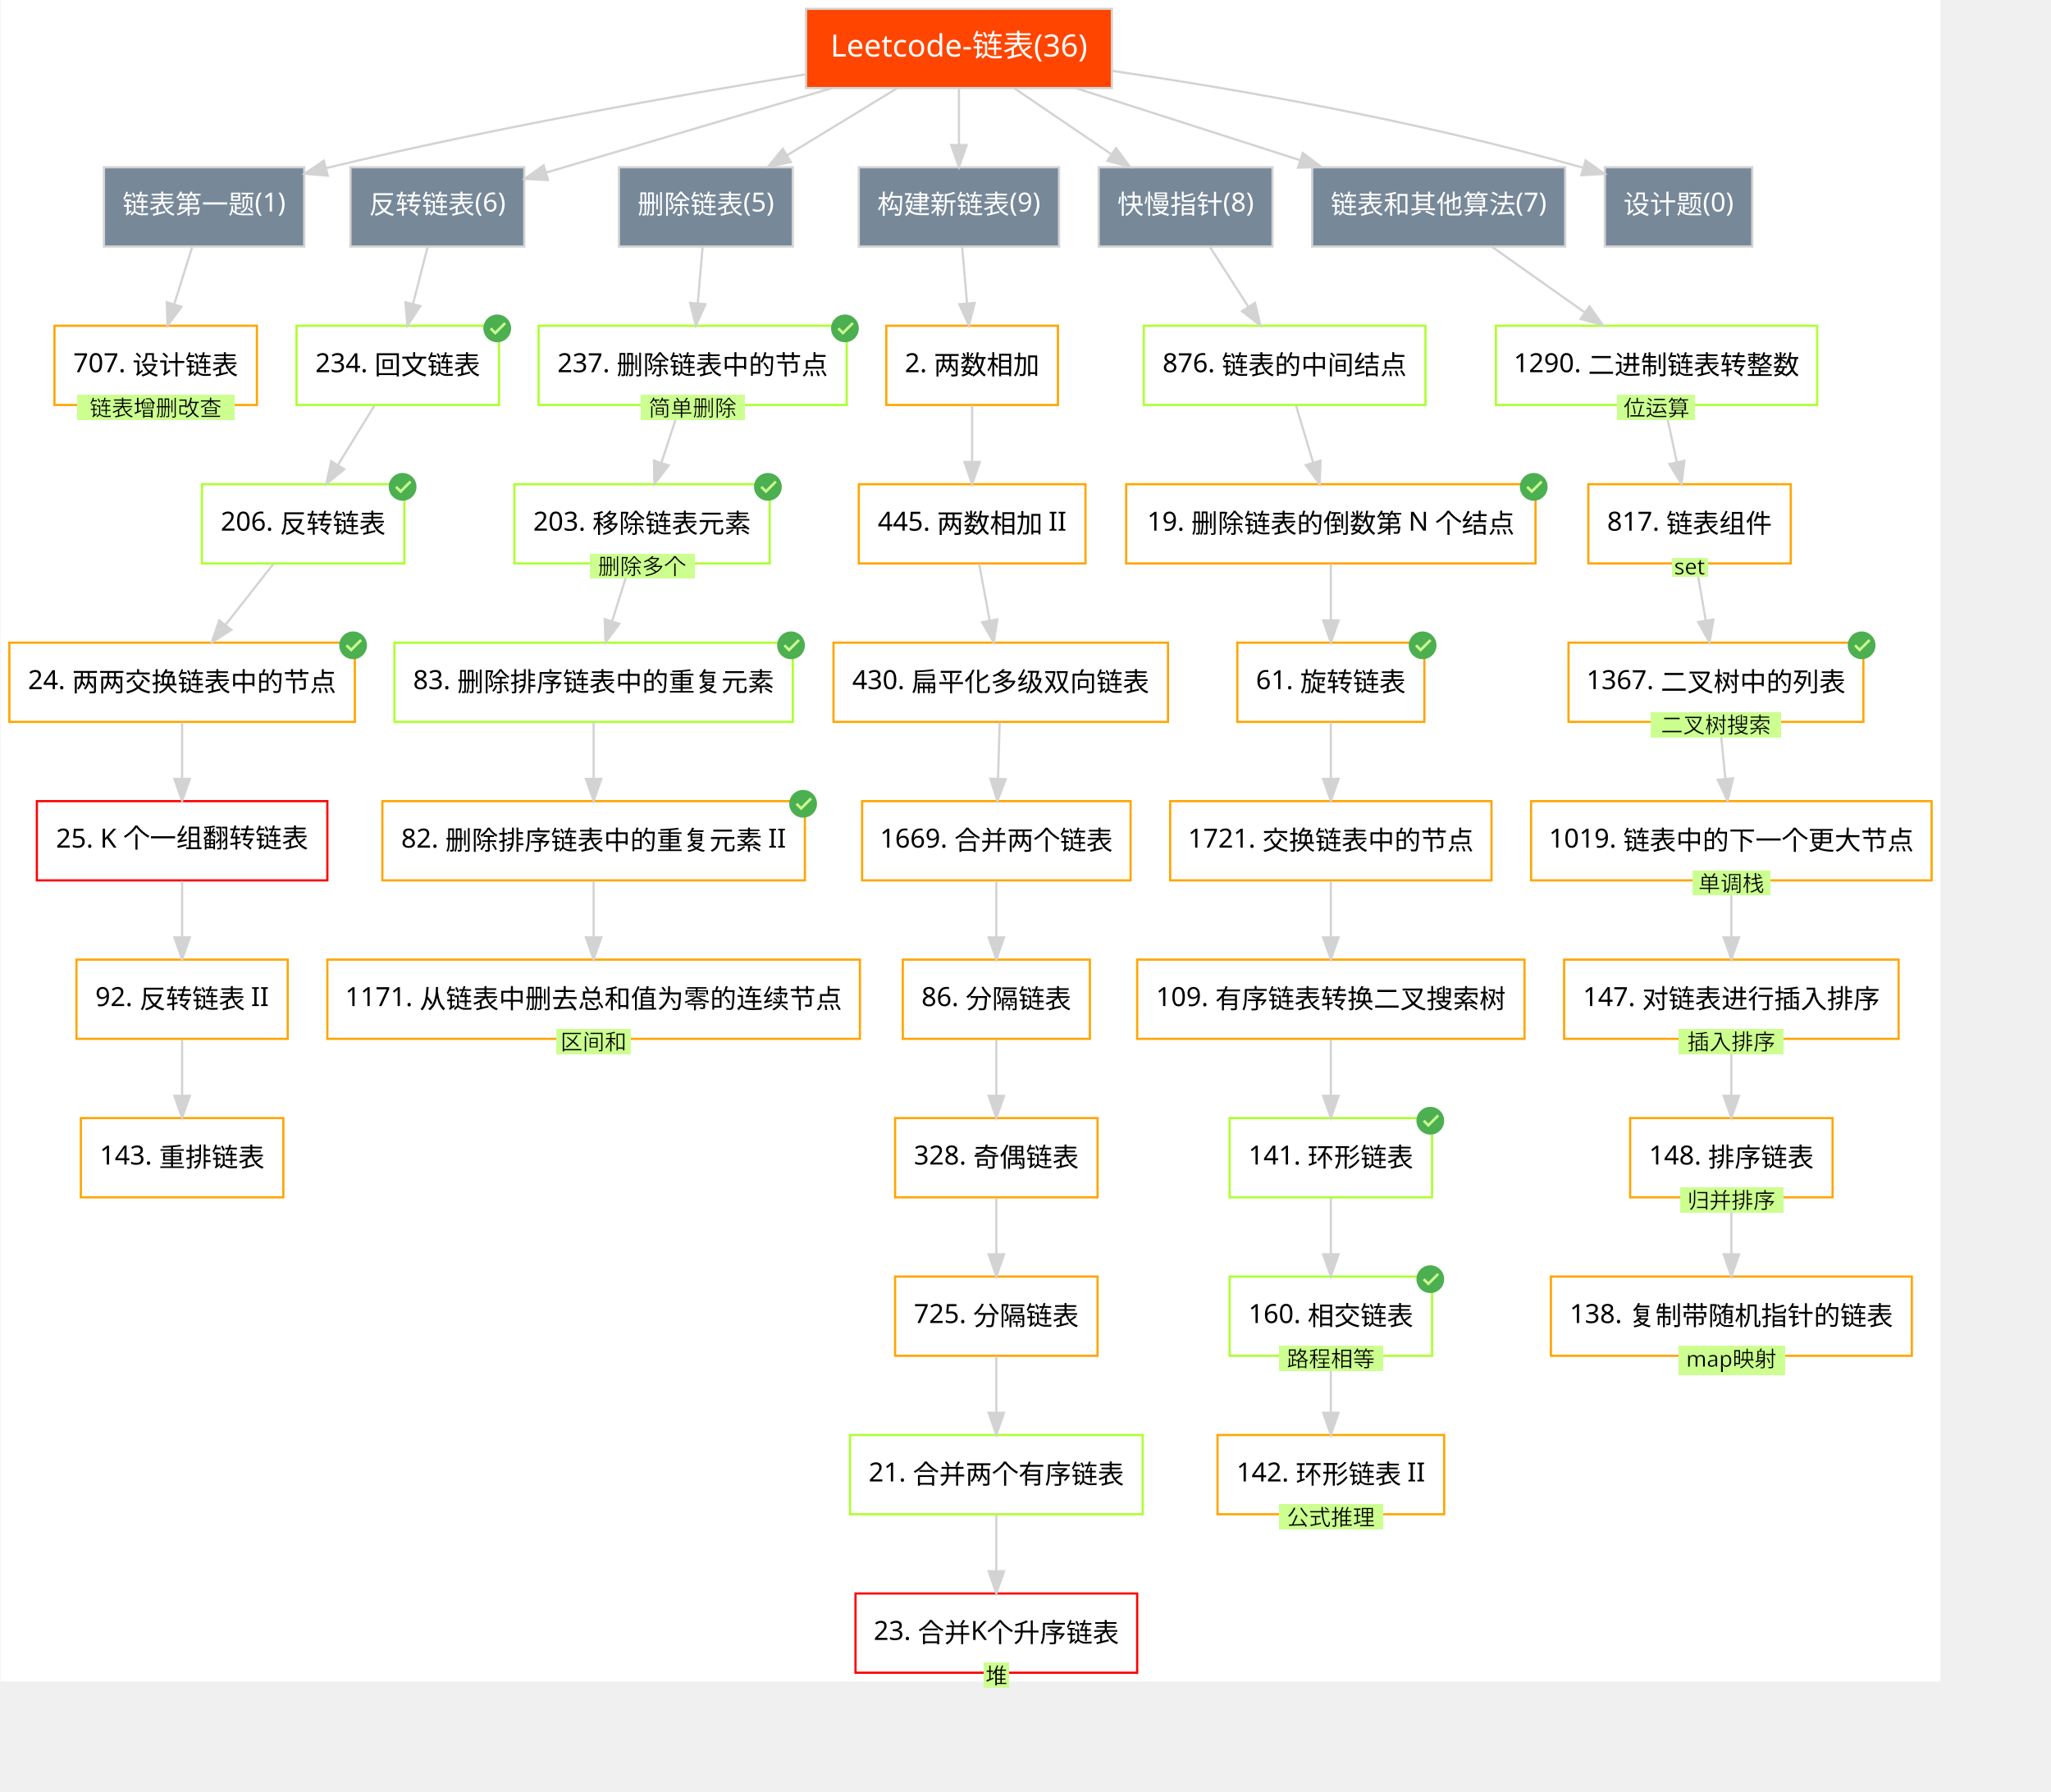
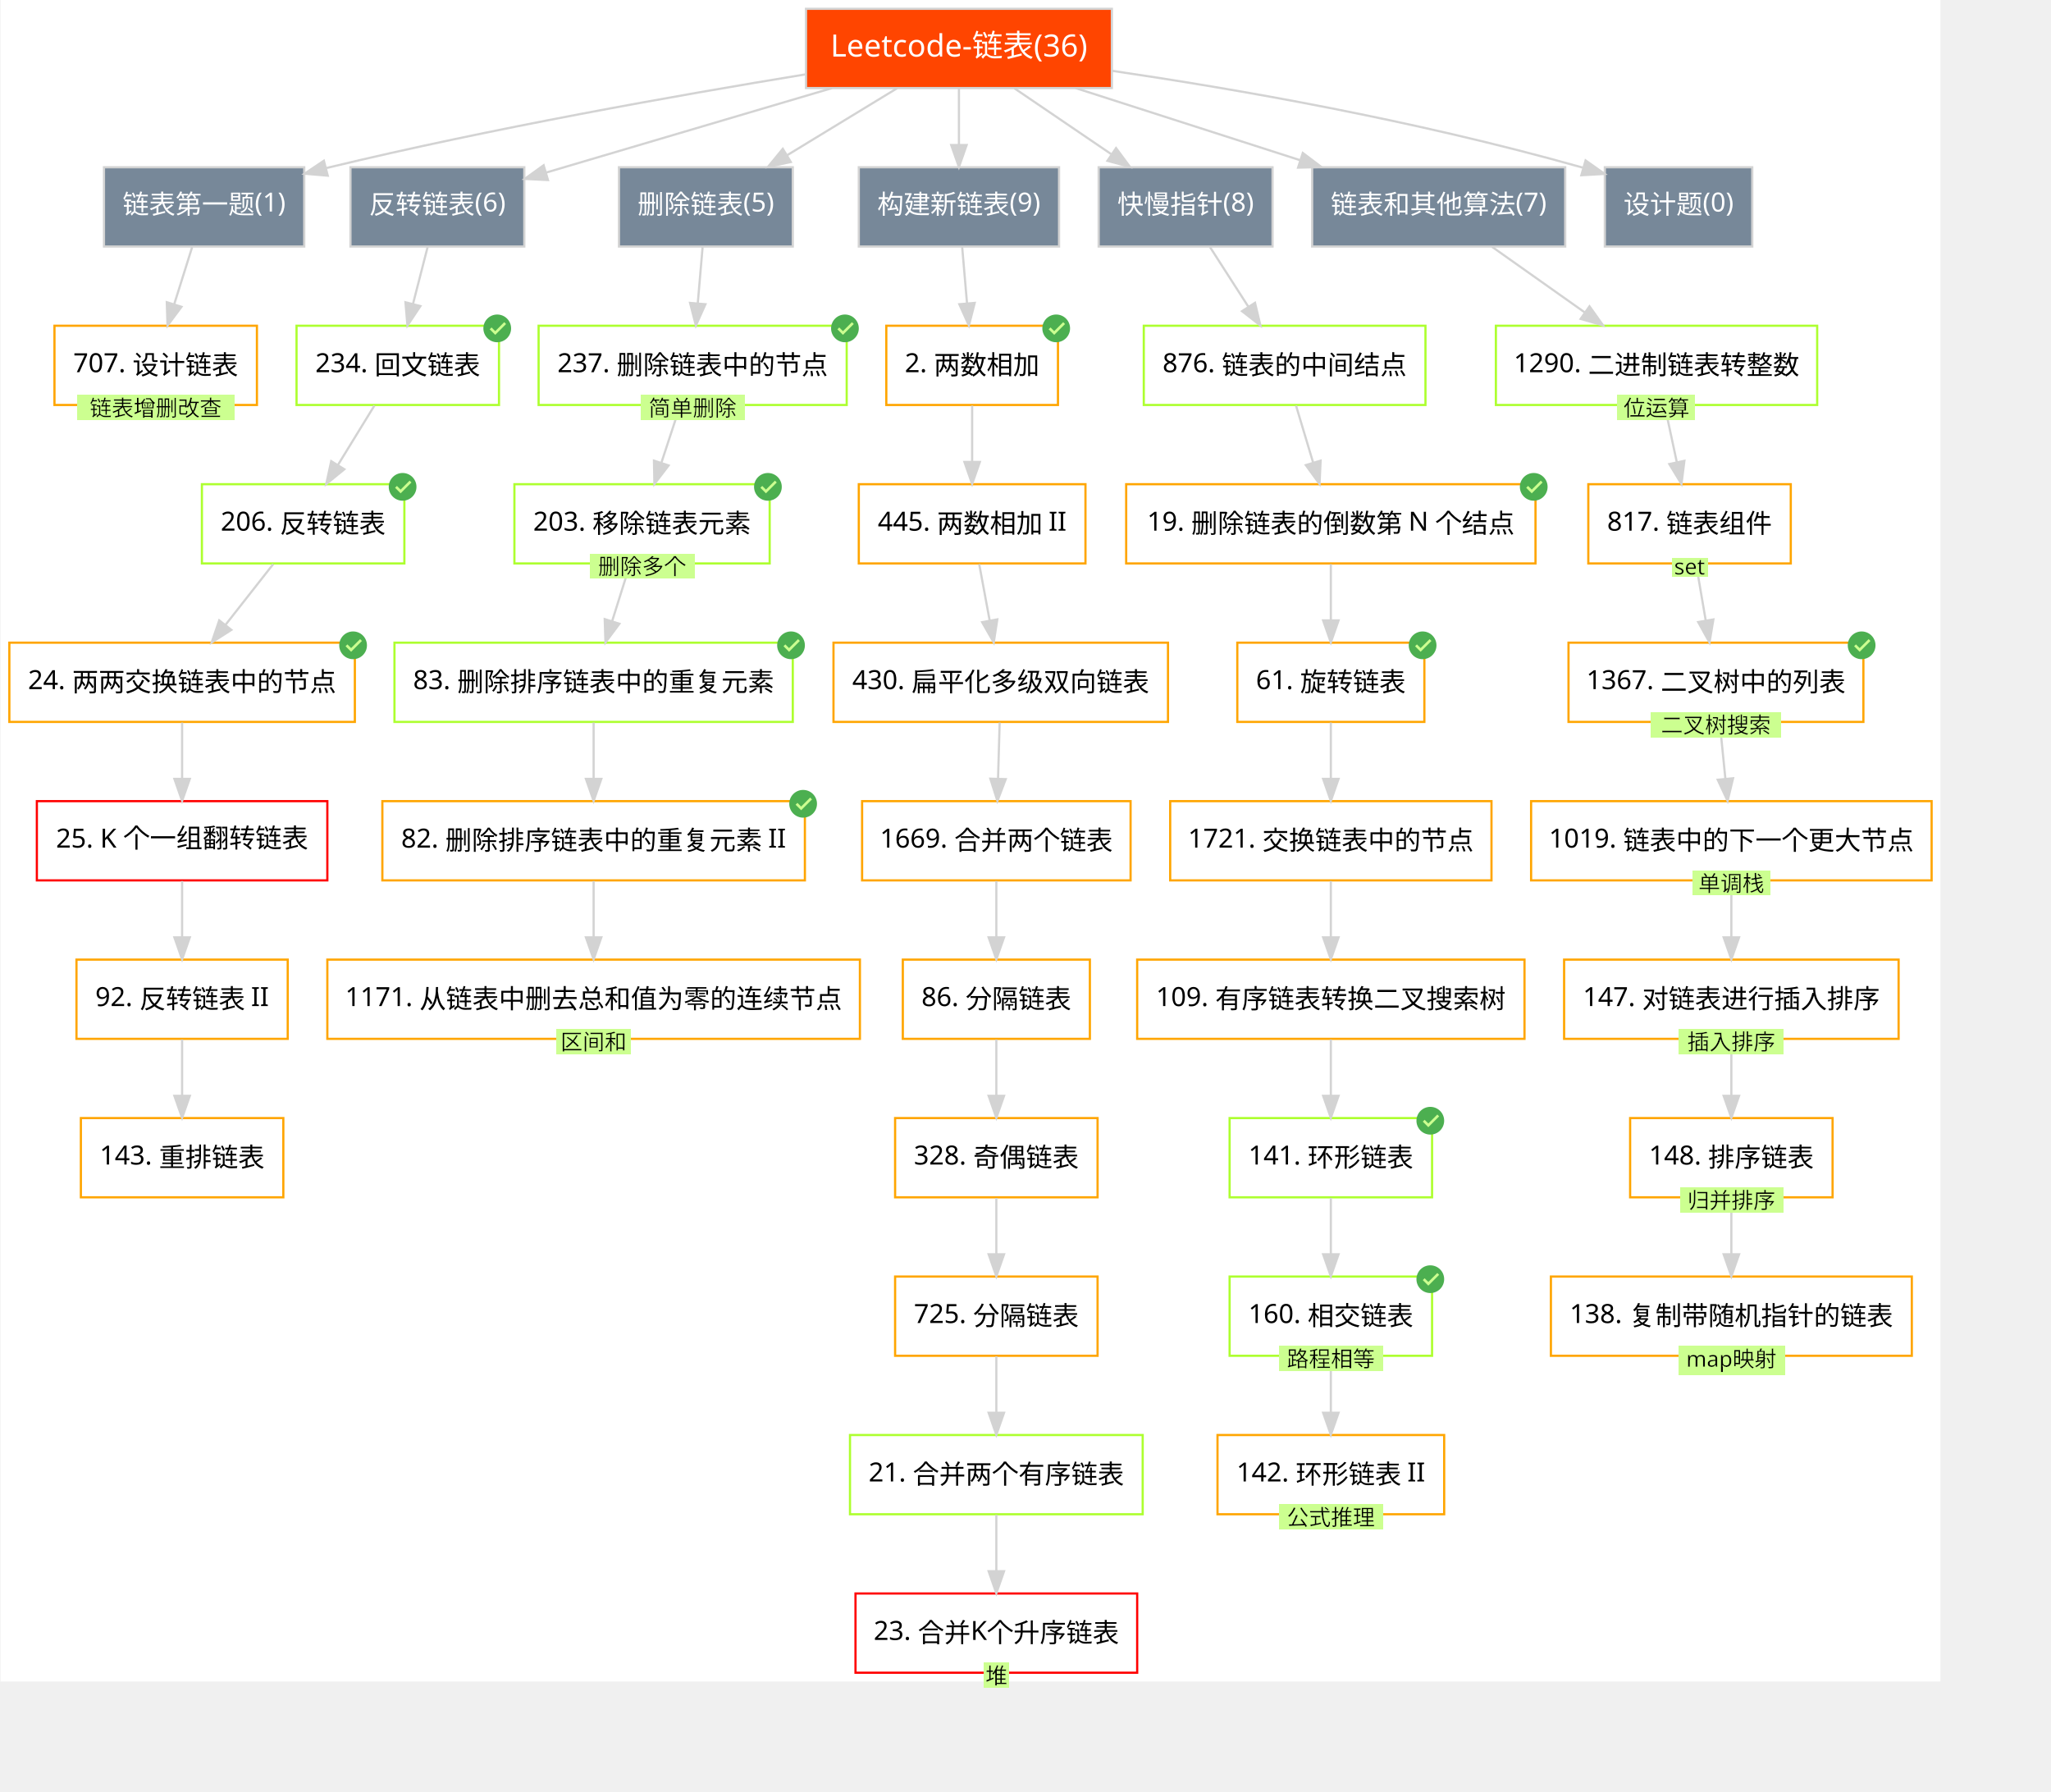
<svg xmlns="http://www.w3.org/2000/svg" xmlns:xlink="http://www.w3.org/1999/xlink" height="814pt" viewBox="0.00 0.00 931.5 814.0" width="932pt">
  <g class="graph" id="graph0" transform="scale(1 1) rotate(0) translate(4 760)">
    <polygon fill="white" points="-4,4 -4,-760 877.5,-760 877.5,4 -4,4" stroke="transparent" />
    <g class="node" id="node1">
      <g id="a_node1">
        <a target="_parent" xlink:href="https://leetcode-cn.com/tag/linked-list" xlink:title="Leetcode-链表(36)">
          <polygon fill="orangered" points="501,-756 362,-756 362,-720 501,-720 501,-756" stroke="lightgrey" />
          <text fill="white" font-family="Microsoft YaHei" font-size="14.00" text-anchor="middle" x="431.5" y="-734.3">
      Leetcode-链表(36)
     </text>
        </a>
      </g>
    </g>
    <g class="node" id="node2">
      <polygon fill="lightslategray" points="134,-684 43,-684 43,-648 134,-648 134,-684" stroke="lightgrey" />
      <text fill="white" font-family="Microsoft YaHei" font-size="12.00" text-anchor="middle" x="88.5" y="-662.9">
    链表第一题(1)
   </text>
    </g>
    <g class="edge" id="edge1">
      <path d="M361.71,-726.2C303.53,-716.69 218.65,-701.63 145.5,-684 145.04,-683.89 144.57,-683.77 144.1,-683.66" fill="none" stroke="lightgrey" />
      <polygon fill="lightgrey" points="144.68,-680.19 134.12,-681.07 142.92,-686.97 144.68,-680.19" stroke="lightgrey" />
    </g>
    <g class="node" id="node4">
      <polygon fill="lightslategray" points="234,-684 155,-684 155,-648 234,-648 234,-684" stroke="lightgrey" />
      <text fill="white" font-family="Microsoft YaHei" font-size="12.00" text-anchor="middle" x="194.5" y="-662.9">
    反转链表(6)
   </text>
    </g>
    <g class="edge" id="edge3">
      <path d="M373.83,-719.97C334.08,-708.23 281.81,-692.79 243.96,-681.61" fill="none" stroke="lightgrey" />
      <polygon fill="lightgrey" points="244.76,-678.2 234.18,-678.72 242.78,-684.91 244.76,-678.2" stroke="lightgrey" />
    </g>
    <g class="node" id="node11">
      <polygon fill="lightslategray" points="356,-684 277,-684 277,-648 356,-648 356,-684" stroke="lightgrey" />
      <text fill="white" font-family="Microsoft YaHei" font-size="12.00" text-anchor="middle" x="316.5" y="-662.9">
    删除链表(5)
   </text>
    </g>
    <g class="edge" id="edge10">
      <path d="M403.37,-719.88C388.33,-710.72 369.63,-699.34 353.44,-689.48" fill="none" stroke="lightgrey" />
      <polygon fill="lightgrey" points="355.1,-686.4 344.74,-684.19 351.46,-692.38 355.1,-686.4" stroke="lightgrey" />
    </g>
    <g class="node" id="node17">
      <polygon fill="lightslategray" points="477,-684 386,-684 386,-648 477,-648 477,-684" stroke="lightgrey" />
      <text fill="white" font-family="Microsoft YaHei" font-size="12.00" text-anchor="middle" x="431.5" y="-662.9">
    构建新链表(9)
   </text>
    </g>
    <g class="edge" id="edge16">
      <path d="M431.5,-719.7C431.5,-711.98 431.5,-702.71 431.5,-694.11" fill="none" stroke="lightgrey" />
      <polygon fill="lightgrey" points="435,-694.1 431.5,-684.1 428,-694.1 435,-694.1" stroke="lightgrey" />
    </g>
    <g class="node" id="node27">
      <polygon fill="lightslategray" points="574,-684 495,-684 495,-648 574,-648 574,-684" stroke="lightgrey" />
      <text fill="white" font-family="Microsoft YaHei" font-size="12.00" text-anchor="middle" x="534.5" y="-662.9">
    快慢指针(8)
   </text>
    </g>
    <g class="edge" id="edge26">
      <path d="M456.7,-719.88C469.91,-710.89 486.29,-699.76 500.61,-690.03" fill="none" stroke="lightgrey" />
      <polygon fill="lightgrey" points="502.9,-692.71 509.21,-684.19 498.97,-686.92 502.9,-692.71" stroke="lightgrey" />
    </g>
    <g class="node" id="node36">
      <polygon fill="lightslategray" points="707,-684 592,-684 592,-648 707,-648 707,-684" stroke="lightgrey" />
      <text fill="white" font-family="Microsoft YaHei" font-size="12.00" text-anchor="middle" x="649.5" y="-662.9">
    链表和其他算法(7)
   </text>
    </g>
    <g class="edge" id="edge35">
      <path d="M484.55,-719.97C515.27,-710.1 554.14,-697.62 586.42,-687.25" fill="none" stroke="lightgrey" />
      <polygon fill="lightgrey" points="587.76,-690.5 596.21,-684.11 585.62,-683.84 587.76,-690.5" stroke="lightgrey" />
    </g>
    <g class="node" id="node44">
      <polygon fill="lightslategray" points="792,-684 725,-684 725,-648 792,-648 792,-684" stroke="lightgrey" />
      <text fill="white" font-family="Microsoft YaHei" font-size="12.00" text-anchor="middle" x="758.5" y="-662.9">
    设计题(0)
   </text>
    </g>
    <g class="edge" id="edge43">
      <path d="M501.23,-727.81C556.88,-719.6 636.81,-705.87 714.9,-683.86" fill="none" stroke="lightgrey" />
      <polygon fill="lightgrey" points="716.26,-687.11 724.91,-680.99 714.33,-680.38 716.26,-687.11" stroke="lightgrey" />
    </g>
    <g class="node" id="node3">
      <g id="a_node3">
        <a target="_parent" xlink:href="https://leetcode-cn.com/problems/design-linked-list" xlink:title="707. 设计链表">
          <polygon fill="none" points="112.5,-612 20.5,-612 20.5,-576 112.5,-576 112.5,-612" stroke="orange" />
          <text font-family="Microsoft YaHei" font-size="12.00" text-anchor="middle" x="66.5" y="-590.9">
      707. 设计链表
     </text>
        </a>
      </g>
    </g>
    <g class="edge" id="edge2">
      <path d="M83.06,-647.7C80.61,-639.9 77.66,-630.51 74.93,-621.83" fill="none" stroke="lightgrey" />
      <polygon fill="lightgrey" points="78.21,-620.59 71.88,-612.1 71.54,-622.69 78.21,-620.59" stroke="lightgrey" />
    </g>
    <g class="node" id="node5">
      <g id="a_node5">
        <a target="_parent" xlink:href="https://leetcode-cn.com/problems/palindrome-linked-list" xlink:title="234. 回文链表">
          <polygon fill="none" points="222.5,-612 130.5,-612 130.5,-576 222.5,-576 222.5,-612" stroke="greenyellow" />
          <text font-family="Microsoft YaHei" font-size="12.00" text-anchor="middle" x="176.5" y="-590.9">
      234. 回文链表
     </text>
        </a>
      </g>
      <g transform="translate(214.5, -618.0) scale(0.3)">
        <circle cx="24" cy="24" fill="#4caf50" r="21" />
        <polygon fill="#ccff90" points="34.6,14.6 21,28.2 15.4,22.6 12.6,25.4 21,33.8 37.4,17.4" />
      </g>
    </g>
    <g class="edge" id="edge4">
      <path d="M190.05,-647.7C188.05,-639.9 185.63,-630.51 183.4,-621.83" fill="none" stroke="lightgrey" />
      <polygon fill="lightgrey" points="186.78,-620.92 180.9,-612.1 180,-622.66 186.78,-620.92" stroke="lightgrey" />
    </g>
    <g class="node" id="node6">
      <g id="a_node6">
        <a target="_parent" xlink:href="https://leetcode-cn.com/problems/reverse-linked-list" xlink:title="206. 反转链表">
          <polygon fill="none" points="179.5,-540 87.5,-540 87.5,-504 179.5,-504 179.5,-540" stroke="greenyellow" />
          <text font-family="Microsoft YaHei" font-size="12.00" text-anchor="middle" x="133.5" y="-518.9">
      206. 反转链表
     </text>
        </a>
      </g>
      <g transform="translate(171.5, -546.0) scale(0.3)">
        <circle cx="24" cy="24" fill="#4caf50" r="21" />
        <polygon fill="#ccff90" points="34.6,14.6 21,28.2 15.4,22.6 12.6,25.4 21,33.8 37.4,17.4" />
      </g>
    </g>
    <g class="edge" id="edge5">
      <path d="M165.87,-575.7C160.87,-567.56 154.81,-557.69 149.29,-548.7" fill="none" stroke="lightgrey" />
      <polygon fill="lightgrey" points="152.22,-546.79 144.01,-540.1 146.26,-550.46 152.22,-546.79" stroke="lightgrey" />
    </g>
    <g class="node" id="node7">
      <g id="a_node7">
        <a target="_parent" xlink:href="https://leetcode-cn.com/problems/swap-nodes-in-pairs" xlink:title="24. 两两交换链表中的节点">
          <polygon fill="none" points="157,-468 0,-468 0,-432 157,-432 157,-468" stroke="orange" />
          <text font-family="Microsoft YaHei" font-size="12.00" text-anchor="middle" x="78.5" y="-446.9">
      24. 两两交换链表中的节点
     </text>
        </a>
      </g>
      <g transform="translate(149.0, -474.0) scale(0.3)">
        <circle cx="24" cy="24" fill="#4caf50" r="21" />
        <polygon fill="#ccff90" points="34.6,14.6 21,28.2 15.4,22.6 12.6,25.4 21,33.8 37.4,17.4" />
      </g>
    </g>
    <g class="edge" id="edge6">
      <path d="M119.9,-503.7C113.38,-495.39 105.43,-485.28 98.25,-476.14" fill="none" stroke="lightgrey" />
      <polygon fill="lightgrey" points="100.87,-473.81 91.94,-468.1 95.37,-478.13 100.87,-473.81" stroke="lightgrey" />
    </g>
    <g class="node" id="node8">
      <g id="a_node8">
        <a target="_parent" xlink:href="https://leetcode-cn.com/problems/reverse-nodes-in-k-group" xlink:title="25. K 个一组翻转链表">
          <polygon fill="none" points="144.5,-396 12.5,-396 12.5,-360 144.5,-360 144.5,-396" stroke="red" />
          <text font-family="Microsoft YaHei" font-size="12.00" text-anchor="middle" x="78.5" y="-374.9">
      25. K 个一组翻转链表
     </text>
        </a>
      </g>
    </g>
    <g class="edge" id="edge7">
      <path d="M78.5,-431.7C78.5,-423.98 78.5,-414.71 78.5,-406.11" fill="none" stroke="lightgrey" />
      <polygon fill="lightgrey" points="82,-406.1 78.5,-396.1 75,-406.1 82,-406.1" stroke="lightgrey" />
    </g>
    <g class="node" id="node9">
      <g id="a_node9">
        <a target="_parent" xlink:href="https://leetcode-cn.com/problems/reverse-linked-list-ii" xlink:title="92. 反转链表 II">
          <polygon fill="none" points="126.5,-324 30.5,-324 30.5,-288 126.5,-288 126.5,-324" stroke="orange" />
          <text font-family="Microsoft YaHei" font-size="12.00" text-anchor="middle" x="78.5" y="-302.9">
      92. 反转链表 II
     </text>
        </a>
      </g>
    </g>
    <g class="edge" id="edge8">
      <path d="M78.5,-359.7C78.5,-351.98 78.5,-342.71 78.5,-334.11" fill="none" stroke="lightgrey" />
      <polygon fill="lightgrey" points="82,-334.1 78.5,-324.1 75,-334.1 82,-334.1" stroke="lightgrey" />
    </g>
    <g class="node" id="node10">
      <g id="a_node10">
        <a target="_parent" xlink:href="https://leetcode-cn.com/problems/reorder-list" xlink:title="143. 重排链表">
          <polygon fill="none" points="124.5,-252 32.5,-252 32.5,-216 124.5,-216 124.5,-252" stroke="orange" />
          <text font-family="Microsoft YaHei" font-size="12.00" text-anchor="middle" x="78.5" y="-230.9">
      143. 重排链表
     </text>
        </a>
      </g>
    </g>
    <g class="edge" id="edge9">
      <path d="M78.5,-287.7C78.5,-279.98 78.5,-270.71 78.5,-262.11" fill="none" stroke="lightgrey" />
      <polygon fill="lightgrey" points="82,-262.1 78.5,-252.1 75,-262.1 82,-262.1" stroke="lightgrey" />
    </g>
    <g class="node" id="node12">
      <g id="a_node12">
        <a target="_parent" xlink:href="https://leetcode-cn.com/problems/delete-node-in-a-linked-list" xlink:title="237. 删除链表中的节点">
          <polygon fill="none" points="380.5,-612 240.5,-612 240.5,-576 380.5,-576 380.5,-612" stroke="greenyellow" />
          <text font-family="Microsoft YaHei" font-size="12.00" text-anchor="middle" x="310.5" y="-590.9">
      237. 删除链表中的节点
     </text>
        </a>
      </g>
      <g transform="translate(372.5, -618.0) scale(0.3)">
        <circle cx="24" cy="24" fill="#4caf50" r="21" />
        <polygon fill="#ccff90" points="34.6,14.6 21,28.2 15.4,22.6 12.6,25.4 21,33.8 37.4,17.4" />
      </g>
    </g>
    <g class="edge" id="edge11">
      <path d="M315.02,-647.7C314.36,-639.98 313.56,-630.71 312.82,-622.11" fill="none" stroke="lightgrey" />
      <polygon fill="lightgrey" points="316.31,-621.77 311.97,-612.1 309.33,-622.37 316.31,-621.77" stroke="lightgrey" />
    </g>
    <g class="node" id="node13">
      <g id="a_node13">
        <a target="_parent" xlink:href="https://leetcode-cn.com/problems/remove-linked-list-elements" xlink:title="203. 移除链表元素">
          <polygon fill="none" points="345.5,-540 229.5,-540 229.5,-504 345.5,-504 345.5,-540" stroke="greenyellow" />
          <text font-family="Microsoft YaHei" font-size="12.00" text-anchor="middle" x="287.5" y="-518.9">
      203. 移除链表元素
     </text>
        </a>
      </g>
      <g transform="translate(337.5, -546.0) scale(0.3)">
        <circle cx="24" cy="24" fill="#4caf50" r="21" />
        <polygon fill="#ccff90" points="34.6,14.6 21,28.2 15.4,22.6 12.6,25.4 21,33.8 37.4,17.4" />
      </g>
    </g>
    <g class="edge" id="edge12">
      <path d="M304.81,-575.7C302.25,-567.9 299.17,-558.51 296.32,-549.83" fill="none" stroke="lightgrey" />
      <polygon fill="lightgrey" points="299.57,-548.51 293.12,-540.1 292.92,-550.7 299.57,-548.51" stroke="lightgrey" />
    </g>
    <g class="node" id="node14">
      <g id="a_node14">
        <a target="_parent" xlink:href="https://leetcode-cn.com/problems/remove-duplicates-from-sorted-list" xlink:title="83. 删除排序链表中的重复元素">
          <polygon fill="none" points="356,-468 175,-468 175,-432 356,-432 356,-468" stroke="greenyellow" />
          <text font-family="Microsoft YaHei" font-size="12.00" text-anchor="middle" x="265.5" y="-446.9">
      83. 删除排序链表中的重复元素
     </text>
        </a>
      </g>
      <g transform="translate(348.0, -474.0) scale(0.3)">
        <circle cx="24" cy="24" fill="#4caf50" r="21" />
        <polygon fill="#ccff90" points="34.6,14.6 21,28.2 15.4,22.6 12.6,25.4 21,33.8 37.4,17.4" />
      </g>
    </g>
    <g class="edge" id="edge13">
      <path d="M282.06,-503.7C279.61,-495.9 276.66,-486.51 273.93,-477.83" fill="none" stroke="lightgrey" />
      <polygon fill="lightgrey" points="277.21,-476.59 270.88,-468.1 270.54,-478.69 277.21,-476.59" stroke="lightgrey" />
    </g>
    <g class="node" id="node15">
      <g id="a_node15">
        <a target="_parent" xlink:href="https://leetcode-cn.com/problems/remove-duplicates-from-sorted-list-ii" xlink:title="82. 删除排序链表中的重复元素 II">
          <polygon fill="none" points="361.5,-396 169.5,-396 169.5,-360 361.5,-360 361.5,-396" stroke="orange" />
          <text font-family="Microsoft YaHei" font-size="12.00" text-anchor="middle" x="265.5" y="-374.9">
      82. 删除排序链表中的重复元素 II
     </text>
        </a>
      </g>
      <g transform="translate(353.5, -402.0) scale(0.3)">
        <circle cx="24" cy="24" fill="#4caf50" r="21" />
        <polygon fill="#ccff90" points="34.6,14.6 21,28.2 15.4,22.6 12.6,25.4 21,33.8 37.4,17.4" />
      </g>
    </g>
    <g class="edge" id="edge14">
      <path d="M265.5,-431.7C265.5,-423.98 265.5,-414.71 265.5,-406.11" fill="none" stroke="lightgrey" />
      <polygon fill="lightgrey" points="269,-406.1 265.5,-396.1 262,-406.1 269,-406.1" stroke="lightgrey" />
    </g>
    <g class="node" id="node16">
      <g id="a_node16">
        <a target="_parent" xlink:href="https://leetcode-cn.com/problems/remove-zero-sum-consecutive-nodes-from-linked-list" xlink:title="1171. 从链表中删去总和值为零的连续节点">
          <polygon fill="none" points="386.5,-324 144.5,-324 144.5,-288 386.5,-288 386.5,-324" stroke="orange" />
          <text font-family="Microsoft YaHei" font-size="12.00" text-anchor="middle" x="265.5" y="-302.9">
      1171. 从链表中删去总和值为零的连续节点
     </text>
        </a>
      </g>
    </g>
    <g class="edge" id="edge15">
      <path d="M265.5,-359.7C265.5,-351.98 265.5,-342.71 265.5,-334.11" fill="none" stroke="lightgrey" />
      <polygon fill="lightgrey" points="269,-334.1 265.5,-324.1 262,-334.1 269,-334.1" stroke="lightgrey" />
    </g>
    <g class="node" id="node18">
      <g id="a_node18">
        <a target="_parent" xlink:href="https://leetcode-cn.com/problems/add-two-numbers" xlink:title="2. 两数相加">
          <polygon fill="none" points="476.5,-612 398.5,-612 398.5,-576 476.5,-576 476.5,-612" stroke="orange" />
          <text font-family="Microsoft YaHei" font-size="12.00" text-anchor="middle" x="437.5" y="-590.9">
      2. 两数相加
     </text>
        </a>
      </g>
+       <g transform="translate(468.5, -618.0) scale(0.3)">
+         <circle cx="24" cy="24" fill="#4caf50" r="21" />
+         <polygon fill="#ccff90" points="34.6,14.6 21,28.2 15.4,22.6 12.6,25.4 21,33.8 37.4,17.4" />
+       </g>
    </g>
    <g class="edge" id="edge17">
      <path d="M432.98,-647.7C433.64,-639.98 434.44,-630.71 435.18,-622.11" fill="none" stroke="lightgrey" />
      <polygon fill="lightgrey" points="438.67,-622.37 436.03,-612.1 431.69,-621.77 438.67,-622.37" stroke="lightgrey" />
    </g>
    <g class="node" id="node19">
      <g id="a_node19">
        <a target="_parent" xlink:href="https://leetcode-cn.com/problems/add-two-numbers-ii" xlink:title="445. 两数相加 II">
          <polygon fill="none" points="489,-540 386,-540 386,-504 489,-504 489,-540" stroke="orange" />
          <text font-family="Microsoft YaHei" font-size="12.00" text-anchor="middle" x="437.5" y="-518.9">
      445. 两数相加 II
     </text>
        </a>
      </g>
    </g>
    <g class="edge" id="edge18">
      <path d="M437.5,-575.7C437.5,-567.98 437.5,-558.71 437.5,-550.11" fill="none" stroke="lightgrey" />
      <polygon fill="lightgrey" points="441,-550.1 437.5,-540.1 434,-550.1 441,-550.1" stroke="lightgrey" />
    </g>
    <g class="node" id="node20">
      <g id="a_node20">
        <a target="_parent" xlink:href="https://leetcode-cn.com/problems/flatten-a-multilevel-doubly-linked-list" xlink:title="430. 扁平化多级双向链表">
          <polygon fill="none" points="526.5,-468 374.5,-468 374.5,-432 526.5,-432 526.5,-468" stroke="orange" />
          <text font-family="Microsoft YaHei" font-size="12.00" text-anchor="middle" x="450.5" y="-446.9">
      430. 扁平化多级双向链表
     </text>
        </a>
      </g>
    </g>
    <g class="edge" id="edge19">
      <path d="M440.71,-503.7C442.15,-495.98 443.87,-486.71 445.46,-478.11" fill="none" stroke="lightgrey" />
      <polygon fill="lightgrey" points="448.94,-478.58 447.32,-468.1 442.06,-477.3 448.94,-478.58" stroke="lightgrey" />
    </g>
    <g class="node" id="node21">
      <g id="a_node21">
        <a target="_parent" xlink:href="https://leetcode-cn.com/problems/merge-in-between-linked-lists" xlink:title="1669. 合并两个链表">
          <polygon fill="none" points="509.5,-396 387.5,-396 387.5,-360 509.5,-360 509.5,-396" stroke="orange" />
          <text font-family="Microsoft YaHei" font-size="12.00" text-anchor="middle" x="448.5" y="-374.9">
      1669. 合并两个链表
     </text>
        </a>
      </g>
    </g>
    <g class="edge" id="edge20">
      <path d="M450.01,-431.7C449.79,-423.98 449.52,-414.71 449.27,-406.11" fill="none" stroke="lightgrey" />
      <polygon fill="lightgrey" points="452.77,-406 448.99,-396.1 445.78,-406.2 452.77,-406" stroke="lightgrey" />
    </g>
    <g class="node" id="node22">
      <g id="a_node22">
        <a target="_parent" xlink:href="https://leetcode-cn.com/problems/partition-list" xlink:title="86. 分隔链表">
          <polygon fill="none" points="491,-324 406,-324 406,-288 491,-288 491,-324" stroke="orange" />
          <text font-family="Microsoft YaHei" font-size="12.00" text-anchor="middle" x="448.5" y="-302.9">
      86. 分隔链表
     </text>
        </a>
      </g>
    </g>
    <g class="edge" id="edge21">
      <path d="M448.5,-359.7C448.5,-351.98 448.5,-342.71 448.5,-334.11" fill="none" stroke="lightgrey" />
      <polygon fill="lightgrey" points="452,-334.1 448.5,-324.1 445,-334.1 452,-334.1" stroke="lightgrey" />
    </g>
    <g class="node" id="node23">
      <g id="a_node23">
        <a target="_parent" xlink:href="https://leetcode-cn.com/problems/odd-even-linked-list" xlink:title="328. 奇偶链表">
          <polygon fill="none" points="494.5,-252 402.5,-252 402.5,-216 494.5,-216 494.5,-252" stroke="orange" />
          <text font-family="Microsoft YaHei" font-size="12.00" text-anchor="middle" x="448.5" y="-230.9">
      328. 奇偶链表
     </text>
        </a>
      </g>
    </g>
    <g class="edge" id="edge22">
      <path d="M448.5,-287.7C448.5,-279.98 448.5,-270.71 448.5,-262.11" fill="none" stroke="lightgrey" />
      <polygon fill="lightgrey" points="452,-262.1 448.5,-252.1 445,-262.1 452,-262.1" stroke="lightgrey" />
    </g>
    <g class="node" id="node24">
      <g id="a_node24">
        <a target="_parent" xlink:href="https://leetcode-cn.com/problems/split-linked-list-in-parts" xlink:title="725. 分隔链表">
          <polygon fill="none" points="494.5,-180 402.5,-180 402.5,-144 494.5,-144 494.5,-180" stroke="orange" />
          <text font-family="Microsoft YaHei" font-size="12.00" text-anchor="middle" x="448.5" y="-158.9">
      725. 分隔链表
     </text>
        </a>
      </g>
    </g>
    <g class="edge" id="edge23">
      <path d="M448.5,-215.7C448.5,-207.98 448.5,-198.71 448.5,-190.11" fill="none" stroke="lightgrey" />
      <polygon fill="lightgrey" points="452,-190.1 448.5,-180.1 445,-190.1 452,-190.1" stroke="lightgrey" />
    </g>
    <g class="node" id="node25">
      <g id="a_node25">
        <a target="_parent" xlink:href="https://leetcode-cn.com/problems/merge-two-sorted-lists" xlink:title="21. 合并两个有序链表">
          <polygon fill="none" points="515,-108 382,-108 382,-72 515,-72 515,-108" stroke="greenyellow" />
          <text font-family="Microsoft YaHei" font-size="12.00" text-anchor="middle" x="448.5" y="-86.9">
      21. 合并两个有序链表
     </text>
        </a>
      </g>
    </g>
    <g class="edge" id="edge24">
      <path d="M448.5,-143.7C448.5,-135.98 448.5,-126.71 448.5,-118.11" fill="none" stroke="lightgrey" />
      <polygon fill="lightgrey" points="452,-118.1 448.5,-108.1 445,-118.1 452,-118.1" stroke="lightgrey" />
    </g>
    <g class="node" id="node26">
      <g id="a_node26">
        <a target="_parent" xlink:href="https://leetcode-cn.com/problems/merge-k-sorted-lists" xlink:title="23. 合并K个升序链表">
          <polygon fill="none" points="512.5,-36 384.5,-36 384.5,0 512.5,0 512.5,-36" stroke="red" />
          <text font-family="Microsoft YaHei" font-size="12.00" text-anchor="middle" x="448.5" y="-14.9">
      23. 合并K个升序链表
     </text>
        </a>
      </g>
    </g>
    <g class="edge" id="edge25">
      <path d="M448.5,-71.7C448.5,-63.98 448.5,-54.71 448.5,-46.11" fill="none" stroke="lightgrey" />
      <polygon fill="lightgrey" points="452,-46.1 448.5,-36.1 445,-46.1 452,-46.1" stroke="lightgrey" />
    </g>
    <g class="node" id="node28">
      <g id="a_node28">
        <a target="_parent" xlink:href="https://leetcode-cn.com/problems/middle-of-the-linked-list" xlink:title="876. 链表的中间结点">
          <polygon fill="none" points="643.5,-612 515.5,-612 515.5,-576 643.5,-576 643.5,-612" stroke="greenyellow" />
          <text font-family="Microsoft YaHei" font-size="12.00" text-anchor="middle" x="579.5" y="-590.9">
      876. 链表的中间结点
     </text>
        </a>
      </g>
    </g>
    <g class="edge" id="edge27">
      <path d="M545.62,-647.7C550.86,-639.56 557.2,-629.69 562.98,-620.7" fill="none" stroke="lightgrey" />
      <polygon fill="lightgrey" points="566.04,-622.41 568.5,-612.1 560.15,-618.62 566.04,-622.41" stroke="lightgrey" />
    </g>
    <g class="node" id="node29">
      <g id="a_node29">
        <a target="_parent" xlink:href="https://leetcode-cn.com/problems/remove-nth-node-from-end-of-list" xlink:title="19. 删除链表的倒数第 N 个结点">
          <polygon fill="none" points="693.5,-540 507.5,-540 507.5,-504 693.5,-504 693.5,-540" stroke="orange" />
          <text font-family="Microsoft YaHei" font-size="12.00" text-anchor="middle" x="600.5" y="-518.9">
      19. 删除链表的倒数第 N 个结点
     </text>
        </a>
      </g>
      <g transform="translate(685.5, -546.0) scale(0.3)">
        <circle cx="24" cy="24" fill="#4caf50" r="21" />
        <polygon fill="#ccff90" points="34.6,14.6 21,28.2 15.4,22.6 12.6,25.4 21,33.8 37.4,17.4" />
      </g>
    </g>
    <g class="edge" id="edge28">
      <path d="M584.69,-575.7C587.03,-567.9 589.85,-558.51 592.45,-549.83" fill="none" stroke="lightgrey" />
      <polygon fill="lightgrey" points="595.85,-550.69 595.37,-540.1 589.14,-548.68 595.85,-550.69" stroke="lightgrey" />
    </g>
    <g class="node" id="node30">
      <g id="a_node30">
        <a target="_parent" xlink:href="https://leetcode-cn.com/problems/rotate-list" xlink:title="61. 旋转链表">
          <polygon fill="none" points="643,-468 558,-468 558,-432 643,-432 643,-468" stroke="orange" />
          <text font-family="Microsoft YaHei" font-size="12.00" text-anchor="middle" x="600.5" y="-446.9">
      61. 旋转链表
     </text>
        </a>
      </g>
      <g transform="translate(635.0, -474.0) scale(0.3)">
        <circle cx="24" cy="24" fill="#4caf50" r="21" />
        <polygon fill="#ccff90" points="34.6,14.6 21,28.2 15.4,22.6 12.6,25.4 21,33.8 37.4,17.4" />
      </g>
    </g>
    <g class="edge" id="edge29">
      <path d="M600.5,-503.7C600.5,-495.98 600.5,-486.71 600.5,-478.11" fill="none" stroke="lightgrey" />
      <polygon fill="lightgrey" points="604,-478.1 600.5,-468.1 597,-478.1 604,-478.1" stroke="lightgrey" />
    </g>
    <g class="node" id="node31">
      <g id="a_node31">
        <a target="_parent" xlink:href="https://leetcode-cn.com/problems/swapping-nodes-in-a-linked-list" xlink:title="1721. 交换链表中的节点">
          <polygon fill="none" points="673.5,-396 527.5,-396 527.5,-360 673.5,-360 673.5,-396" stroke="orange" />
          <text font-family="Microsoft YaHei" font-size="12.00" text-anchor="middle" x="600.5" y="-374.9">
      1721. 交换链表中的节点
     </text>
        </a>
      </g>
    </g>
    <g class="edge" id="edge30">
      <path d="M600.5,-431.7C600.5,-423.98 600.5,-414.71 600.5,-406.11" fill="none" stroke="lightgrey" />
      <polygon fill="lightgrey" points="604,-406.1 600.5,-396.1 597,-406.1 604,-406.1" stroke="lightgrey" />
    </g>
    <g class="node" id="node32">
      <g id="a_node32">
        <a target="_parent" xlink:href="https://leetcode-cn.com/problems/convert-sorted-list-to-binary-search-tree" xlink:title="109. 有序链表转换二叉搜索树">
          <polygon fill="none" points="688.5,-324 512.5,-324 512.5,-288 688.5,-288 688.5,-324" stroke="orange" />
          <text font-family="Microsoft YaHei" font-size="12.00" text-anchor="middle" x="600.5" y="-302.9">
      109. 有序链表转换二叉搜索树
     </text>
        </a>
      </g>
    </g>
    <g class="edge" id="edge31">
      <path d="M600.5,-359.7C600.5,-351.98 600.5,-342.71 600.5,-334.11" fill="none" stroke="lightgrey" />
      <polygon fill="lightgrey" points="604,-334.1 600.5,-324.1 597,-334.1 604,-334.1" stroke="lightgrey" />
    </g>
    <g class="node" id="node33">
      <g id="a_node33">
        <a target="_parent" xlink:href="https://leetcode-cn.com/problems/linked-list-cycle" xlink:title="141. 环形链表">
          <polygon fill="none" points="646.5,-252 554.5,-252 554.5,-216 646.5,-216 646.5,-252" stroke="greenyellow" />
          <text font-family="Microsoft YaHei" font-size="12.00" text-anchor="middle" x="600.5" y="-230.9">
      141. 环形链表
     </text>
        </a>
      </g>
      <g transform="translate(638.5, -258.0) scale(0.3)">
        <circle cx="24" cy="24" fill="#4caf50" r="21" />
        <polygon fill="#ccff90" points="34.6,14.6 21,28.2 15.4,22.6 12.6,25.4 21,33.8 37.4,17.4" />
      </g>
    </g>
    <g class="edge" id="edge32">
      <path d="M600.5,-287.7C600.5,-279.98 600.5,-270.71 600.5,-262.11" fill="none" stroke="lightgrey" />
      <polygon fill="lightgrey" points="604,-262.1 600.5,-252.1 597,-262.1 604,-262.1" stroke="lightgrey" />
    </g>
    <g class="node" id="node34">
      <g id="a_node34">
        <a target="_parent" xlink:href="https://leetcode-cn.com/problems/intersection-of-two-linked-lists" xlink:title="160. 相交链表">
          <polygon fill="none" points="646.5,-180 554.5,-180 554.5,-144 646.5,-144 646.5,-180" stroke="greenyellow" />
          <text font-family="Microsoft YaHei" font-size="12.00" text-anchor="middle" x="600.5" y="-158.9">
      160. 相交链表
     </text>
        </a>
      </g>
      <g transform="translate(638.5, -186.0) scale(0.3)">
        <circle cx="24" cy="24" fill="#4caf50" r="21" />
        <polygon fill="#ccff90" points="34.6,14.6 21,28.2 15.4,22.6 12.6,25.4 21,33.8 37.4,17.4" />
      </g>
    </g>
    <g class="edge" id="edge33">
      <path d="M600.5,-215.7C600.5,-207.98 600.5,-198.71 600.5,-190.11" fill="none" stroke="lightgrey" />
      <polygon fill="lightgrey" points="604,-190.1 600.5,-180.1 597,-190.1 604,-190.1" stroke="lightgrey" />
    </g>
    <g class="node" id="node35">
      <g id="a_node35">
        <a target="_parent" xlink:href="https://leetcode-cn.com/problems/linked-list-cycle-ii" xlink:title="142. 环形链表 II">
          <polygon fill="none" points="652,-108 549,-108 549,-72 652,-72 652,-108" stroke="orange" />
          <text font-family="Microsoft YaHei" font-size="12.00" text-anchor="middle" x="600.5" y="-86.9">
      142. 环形链表 II
     </text>
        </a>
      </g>
    </g>
    <g class="edge" id="edge34">
      <path d="M600.5,-143.7C600.5,-135.98 600.5,-126.71 600.5,-118.11" fill="none" stroke="lightgrey" />
      <polygon fill="lightgrey" points="604,-118.1 600.5,-108.1 597,-118.1 604,-118.1" stroke="lightgrey" />
    </g>
    <g class="node" id="node37">
      <g id="a_node37">
        <a target="_parent" xlink:href="https://leetcode-cn.com/problems/convert-binary-number-in-a-linked-list-to-integer" xlink:title="1290. 二进制链表转整数">
          <polygon fill="none" points="821.5,-612 675.5,-612 675.5,-576 821.5,-576 821.5,-612" stroke="greenyellow" />
          <text font-family="Microsoft YaHei" font-size="12.00" text-anchor="middle" x="748.5" y="-590.9">
      1290. 二进制链表转整数
     </text>
        </a>
      </g>
    </g>
    <g class="edge" id="edge36">
      <path d="M673.72,-647.88C686.42,-638.89 702.16,-627.76 715.92,-618.03" fill="none" stroke="lightgrey" />
      <polygon fill="lightgrey" points="718.04,-620.82 724.19,-612.19 714,-615.11 718.04,-620.82" stroke="lightgrey" />
    </g>
    <g class="node" id="node38">
      <g id="a_node38">
        <a target="_parent" xlink:href="https://leetcode-cn.com/problems/linked-list-components" xlink:title="817. 链表组件">
          <polygon fill="none" points="809.5,-540 717.5,-540 717.5,-504 809.5,-504 809.5,-540" stroke="orange" />
          <text font-family="Microsoft YaHei" font-size="12.00" text-anchor="middle" x="763.5" y="-518.9">
      817. 链表组件
     </text>
        </a>
      </g>
    </g>
    <g class="edge" id="edge37">
      <path d="M752.21,-575.7C753.86,-567.98 755.85,-558.71 757.69,-550.11" fill="none" stroke="lightgrey" />
      <polygon fill="lightgrey" points="761.16,-550.62 759.83,-540.1 754.32,-549.15 761.16,-550.62" stroke="lightgrey" />
    </g>
    <g class="node" id="node39">
      <g id="a_node39">
        <a target="_parent" xlink:href="https://leetcode-cn.com/problems/linked-list-in-binary-tree" xlink:title="1367. 二叉树中的列表">
          <polygon fill="none" points="842.5,-468 708.5,-468 708.5,-432 842.5,-432 842.5,-468" stroke="orange" />
          <text font-family="Microsoft YaHei" font-size="12.00" text-anchor="middle" x="775.5" y="-446.9">
      1367. 二叉树中的列表
     </text>
        </a>
      </g>
      <g transform="translate(834.5, -474.0) scale(0.3)">
        <circle cx="24" cy="24" fill="#4caf50" r="21" />
        <polygon fill="#ccff90" points="34.6,14.6 21,28.2 15.4,22.6 12.6,25.4 21,33.8 37.4,17.4" />
      </g>
    </g>
    <g class="edge" id="edge38">
      <path d="M766.47,-503.7C767.79,-495.98 769.38,-486.71 770.85,-478.11" fill="none" stroke="lightgrey" />
      <polygon fill="lightgrey" points="774.33,-478.55 772.57,-468.1 767.43,-477.37 774.33,-478.55" stroke="lightgrey" />
    </g>
    <g class="node" id="node40">
      <g id="a_node40">
        <a target="_parent" xlink:href="https://leetcode-cn.com/problems/next-greater-node-in-linked-list" xlink:title="1019. 链表中的下一个更大节点">
          <polygon fill="none" points="873.5,-396 691.5,-396 691.5,-360 873.5,-360 873.5,-396" stroke="orange" />
          <text font-family="Microsoft YaHei" font-size="12.00" text-anchor="middle" x="782.5" y="-374.9">
      1019. 链表中的下一个更大节点
     </text>
        </a>
      </g>
    </g>
    <g class="edge" id="edge39">
      <path d="M777.23,-431.7C778,-423.98 778.93,-414.71 779.79,-406.11" fill="none" stroke="lightgrey" />
      <polygon fill="lightgrey" points="783.28,-406.4 780.79,-396.1 776.31,-405.71 783.28,-406.4" stroke="lightgrey" />
    </g>
    <g class="node" id="node41">
      <g id="a_node41">
        <a target="_parent" xlink:href="https://leetcode-cn.com/problems/insertion-sort-list" xlink:title="147. 对链表进行插入排序">
          <polygon fill="none" points="858.5,-324 706.5,-324 706.5,-288 858.5,-288 858.5,-324" stroke="orange" />
          <text font-family="Microsoft YaHei" font-size="12.00" text-anchor="middle" x="782.5" y="-302.9">
      147. 对链表进行插入排序
     </text>
        </a>
      </g>
    </g>
    <g class="edge" id="edge40">
      <path d="M782.5,-359.7C782.5,-351.98 782.5,-342.71 782.5,-334.11" fill="none" stroke="lightgrey" />
      <polygon fill="lightgrey" points="786,-334.1 782.5,-324.1 779,-334.1 786,-334.1" stroke="lightgrey" />
    </g>
    <g class="node" id="node42">
      <g id="a_node42">
        <a target="_parent" xlink:href="https://leetcode-cn.com/problems/sort-list" xlink:title="148. 排序链表">
          <polygon fill="none" points="828.5,-252 736.5,-252 736.5,-216 828.5,-216 828.5,-252" stroke="orange" />
          <text font-family="Microsoft YaHei" font-size="12.00" text-anchor="middle" x="782.5" y="-230.9">
      148. 排序链表
     </text>
        </a>
      </g>
    </g>
    <g class="edge" id="edge41">
      <path d="M782.5,-287.7C782.5,-279.98 782.5,-270.71 782.5,-262.11" fill="none" stroke="lightgrey" />
      <polygon fill="lightgrey" points="786,-262.1 782.5,-252.1 779,-262.1 786,-262.1" stroke="lightgrey" />
    </g>
    <g class="node" id="node43">
      <g id="a_node43">
        <a target="_parent" xlink:href="https://leetcode-cn.com/problems/copy-list-with-random-pointer" xlink:title="138. 复制带随机指针的链表">
          <polygon fill="none" points="864.5,-180 700.5,-180 700.5,-144 864.5,-144 864.5,-180" stroke="orange" />
          <text font-family="Microsoft YaHei" font-size="12.00" text-anchor="middle" x="782.5" y="-158.9">
      138. 复制带随机指针的链表
     </text>
        </a>
      </g>
    </g>
    <g class="edge" id="edge42">
      <path d="M782.5,-215.7C782.5,-207.98 782.5,-198.71 782.5,-190.11" fill="none" stroke="lightgrey" />
      <polygon fill="lightgrey" points="786,-190.1 782.5,-180.1 779,-190.1 786,-190.1" stroke="lightgrey" />
    </g>
    <g class="key">
      <defs>
        <filter height="1.2" id="solid" width="1.2" x="-0.1" y="-0.1">
          <feFlood flood-color="#ccff90" result="bg" />
          <feMerge>
            <feMergeNode in="bg" />
            <feMergeNode in="SourceGraphic" />
          </feMerge>
        </filter>
      </defs>
      <text filter="url(#solid)" font-family="Microsoft YaHei" font-size="10.00" text-anchor="middle" x="66.5" y="-571.0">
    链表增删改查
   </text>
    </g>
    <g class="key">
      <defs>
        <filter height="1.2" id="solid" width="1.2" x="-0.1" y="-0.1">
          <feFlood flood-color="#ccff90" result="bg" />
          <feMerge>
            <feMergeNode in="bg" />
            <feMergeNode in="SourceGraphic" />
          </feMerge>
        </filter>
      </defs>
      <text filter="url(#solid)" font-family="Microsoft YaHei" font-size="10.00" text-anchor="middle" x="310.5" y="-571.0">
    简单删除
   </text>
    </g>
    <g class="key">
      <defs>
        <filter height="1.2" id="solid" width="1.2" x="-0.1" y="-0.1">
          <feFlood flood-color="#ccff90" result="bg" />
          <feMerge>
            <feMergeNode in="bg" />
            <feMergeNode in="SourceGraphic" />
          </feMerge>
        </filter>
      </defs>
      <text filter="url(#solid)" font-family="Microsoft YaHei" font-size="10.00" text-anchor="middle" x="287.5" y="-499.0">
    删除多个
   </text>
    </g>
    <g class="key">
      <defs>
        <filter height="1.2" id="solid" width="1.2" x="-0.1" y="-0.1">
          <feFlood flood-color="#ccff90" result="bg" />
          <feMerge>
            <feMergeNode in="bg" />
            <feMergeNode in="SourceGraphic" />
          </feMerge>
        </filter>
      </defs>
      <text filter="url(#solid)" font-family="Microsoft YaHei" font-size="10.00" text-anchor="middle" x="265.5" y="-283.0">
    区间和
   </text>
    </g>
    <g class="key">
      <defs>
        <filter height="1.2" id="solid" width="1.2" x="-0.1" y="-0.1">
          <feFlood flood-color="#ccff90" result="bg" />
          <feMerge>
            <feMergeNode in="bg" />
            <feMergeNode in="SourceGraphic" />
          </feMerge>
        </filter>
      </defs>
      <text filter="url(#solid)" font-family="Microsoft YaHei" font-size="10.00" text-anchor="middle" x="448.5" y="5.0">
    堆
   </text>
    </g>
    <g class="key">
      <defs>
        <filter height="1.2" id="solid" width="1.2" x="-0.1" y="-0.1">
          <feFlood flood-color="#ccff90" result="bg" />
          <feMerge>
            <feMergeNode in="bg" />
            <feMergeNode in="SourceGraphic" />
          </feMerge>
        </filter>
      </defs>
      <text filter="url(#solid)" font-family="Microsoft YaHei" font-size="10.00" text-anchor="middle" x="600.5" y="-139.0">
    路程相等
   </text>
    </g>
    <g class="key">
      <defs>
        <filter height="1.2" id="solid" width="1.2" x="-0.1" y="-0.1">
          <feFlood flood-color="#ccff90" result="bg" />
          <feMerge>
            <feMergeNode in="bg" />
            <feMergeNode in="SourceGraphic" />
          </feMerge>
        </filter>
      </defs>
      <text filter="url(#solid)" font-family="Microsoft YaHei" font-size="10.00" text-anchor="middle" x="600.5" y="-67.0">
    公式推理
   </text>
    </g>
    <g class="key">
      <defs>
        <filter height="1.2" id="solid" width="1.2" x="-0.1" y="-0.1">
          <feFlood flood-color="#ccff90" result="bg" />
          <feMerge>
            <feMergeNode in="bg" />
            <feMergeNode in="SourceGraphic" />
          </feMerge>
        </filter>
      </defs>
      <text filter="url(#solid)" font-family="Microsoft YaHei" font-size="10.00" text-anchor="middle" x="748.5" y="-571.0">
    位运算
   </text>
    </g>
    <g class="key">
      <defs>
        <filter height="1.2" id="solid" width="1.2" x="-0.1" y="-0.1">
          <feFlood flood-color="#ccff90" result="bg" />
          <feMerge>
            <feMergeNode in="bg" />
            <feMergeNode in="SourceGraphic" />
          </feMerge>
        </filter>
      </defs>
      <text filter="url(#solid)" font-family="Microsoft YaHei" font-size="10.00" text-anchor="middle" x="763.5" y="-499.0">
    set
   </text>
    </g>
    <g class="key">
      <defs>
        <filter height="1.2" id="solid" width="1.2" x="-0.1" y="-0.1">
          <feFlood flood-color="#ccff90" result="bg" />
          <feMerge>
            <feMergeNode in="bg" />
            <feMergeNode in="SourceGraphic" />
          </feMerge>
        </filter>
      </defs>
      <text filter="url(#solid)" font-family="Microsoft YaHei" font-size="10.00" text-anchor="middle" x="775.5" y="-427.0">
    二叉树搜索
   </text>
    </g>
    <g class="key">
      <defs>
        <filter height="1.2" id="solid" width="1.2" x="-0.1" y="-0.1">
          <feFlood flood-color="#ccff90" result="bg" />
          <feMerge>
            <feMergeNode in="bg" />
            <feMergeNode in="SourceGraphic" />
          </feMerge>
        </filter>
      </defs>
      <text filter="url(#solid)" font-family="Microsoft YaHei" font-size="10.00" text-anchor="middle" x="782.5" y="-355.0">
    单调栈
   </text>
    </g>
    <g class="key">
      <defs>
        <filter height="1.2" id="solid" width="1.2" x="-0.1" y="-0.1">
          <feFlood flood-color="#ccff90" result="bg" />
          <feMerge>
            <feMergeNode in="bg" />
            <feMergeNode in="SourceGraphic" />
          </feMerge>
        </filter>
      </defs>
      <text filter="url(#solid)" font-family="Microsoft YaHei" font-size="10.00" text-anchor="middle" x="782.5" y="-283.0">
    插入排序
   </text>
    </g>
    <g class="key">
      <defs>
        <filter height="1.2" id="solid" width="1.2" x="-0.1" y="-0.1">
          <feFlood flood-color="#ccff90" result="bg" />
          <feMerge>
            <feMergeNode in="bg" />
            <feMergeNode in="SourceGraphic" />
          </feMerge>
        </filter>
      </defs>
      <text filter="url(#solid)" font-family="Microsoft YaHei" font-size="10.00" text-anchor="middle" x="782.5" y="-211.0">
    归并排序
   </text>
    </g>
    <g class="key">
      <defs>
        <filter height="1.2" id="solid" width="1.2" x="-0.1" y="-0.1">
          <feFlood flood-color="#ccff90" result="bg" />
          <feMerge>
            <feMergeNode in="bg" />
            <feMergeNode in="SourceGraphic" />
          </feMerge>
        </filter>
      </defs>
      <text filter="url(#solid)" font-family="Microsoft YaHei" font-size="10.00" text-anchor="middle" x="782.5" y="-139.0">
    map映射
   </text>
    </g>
  </g>
</svg>
